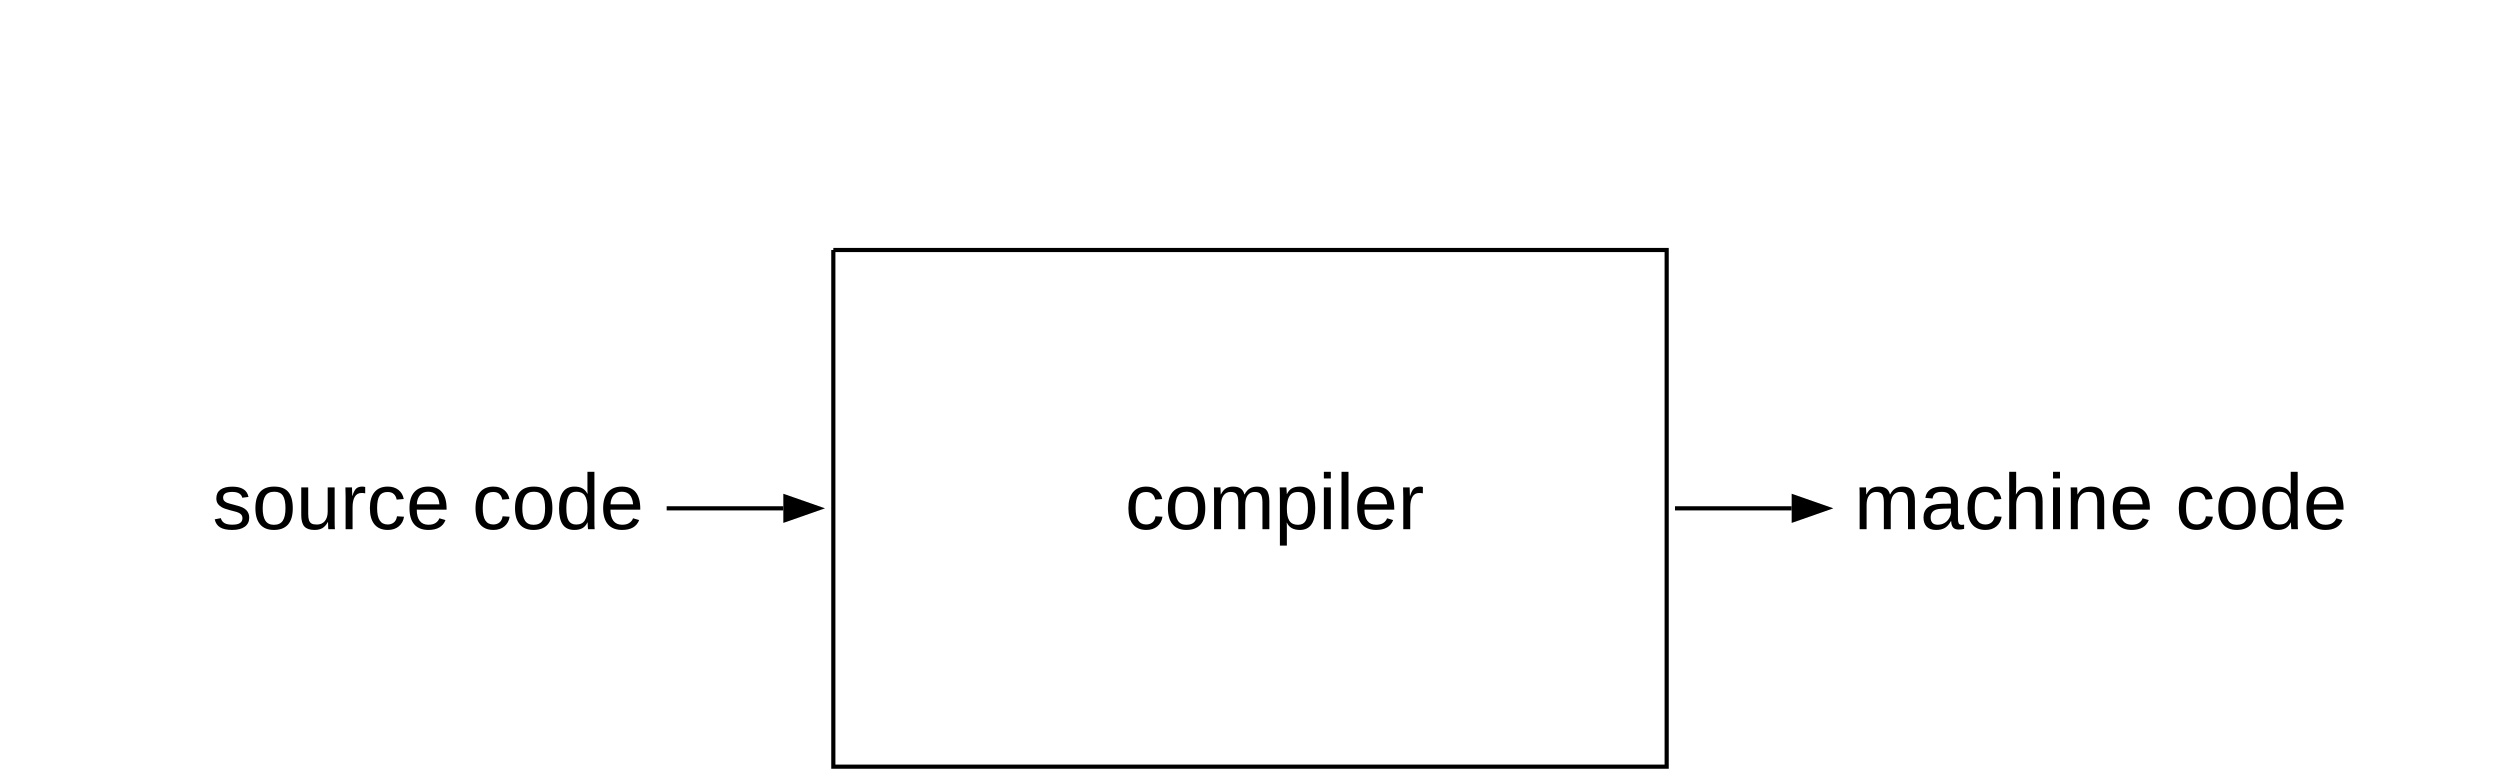
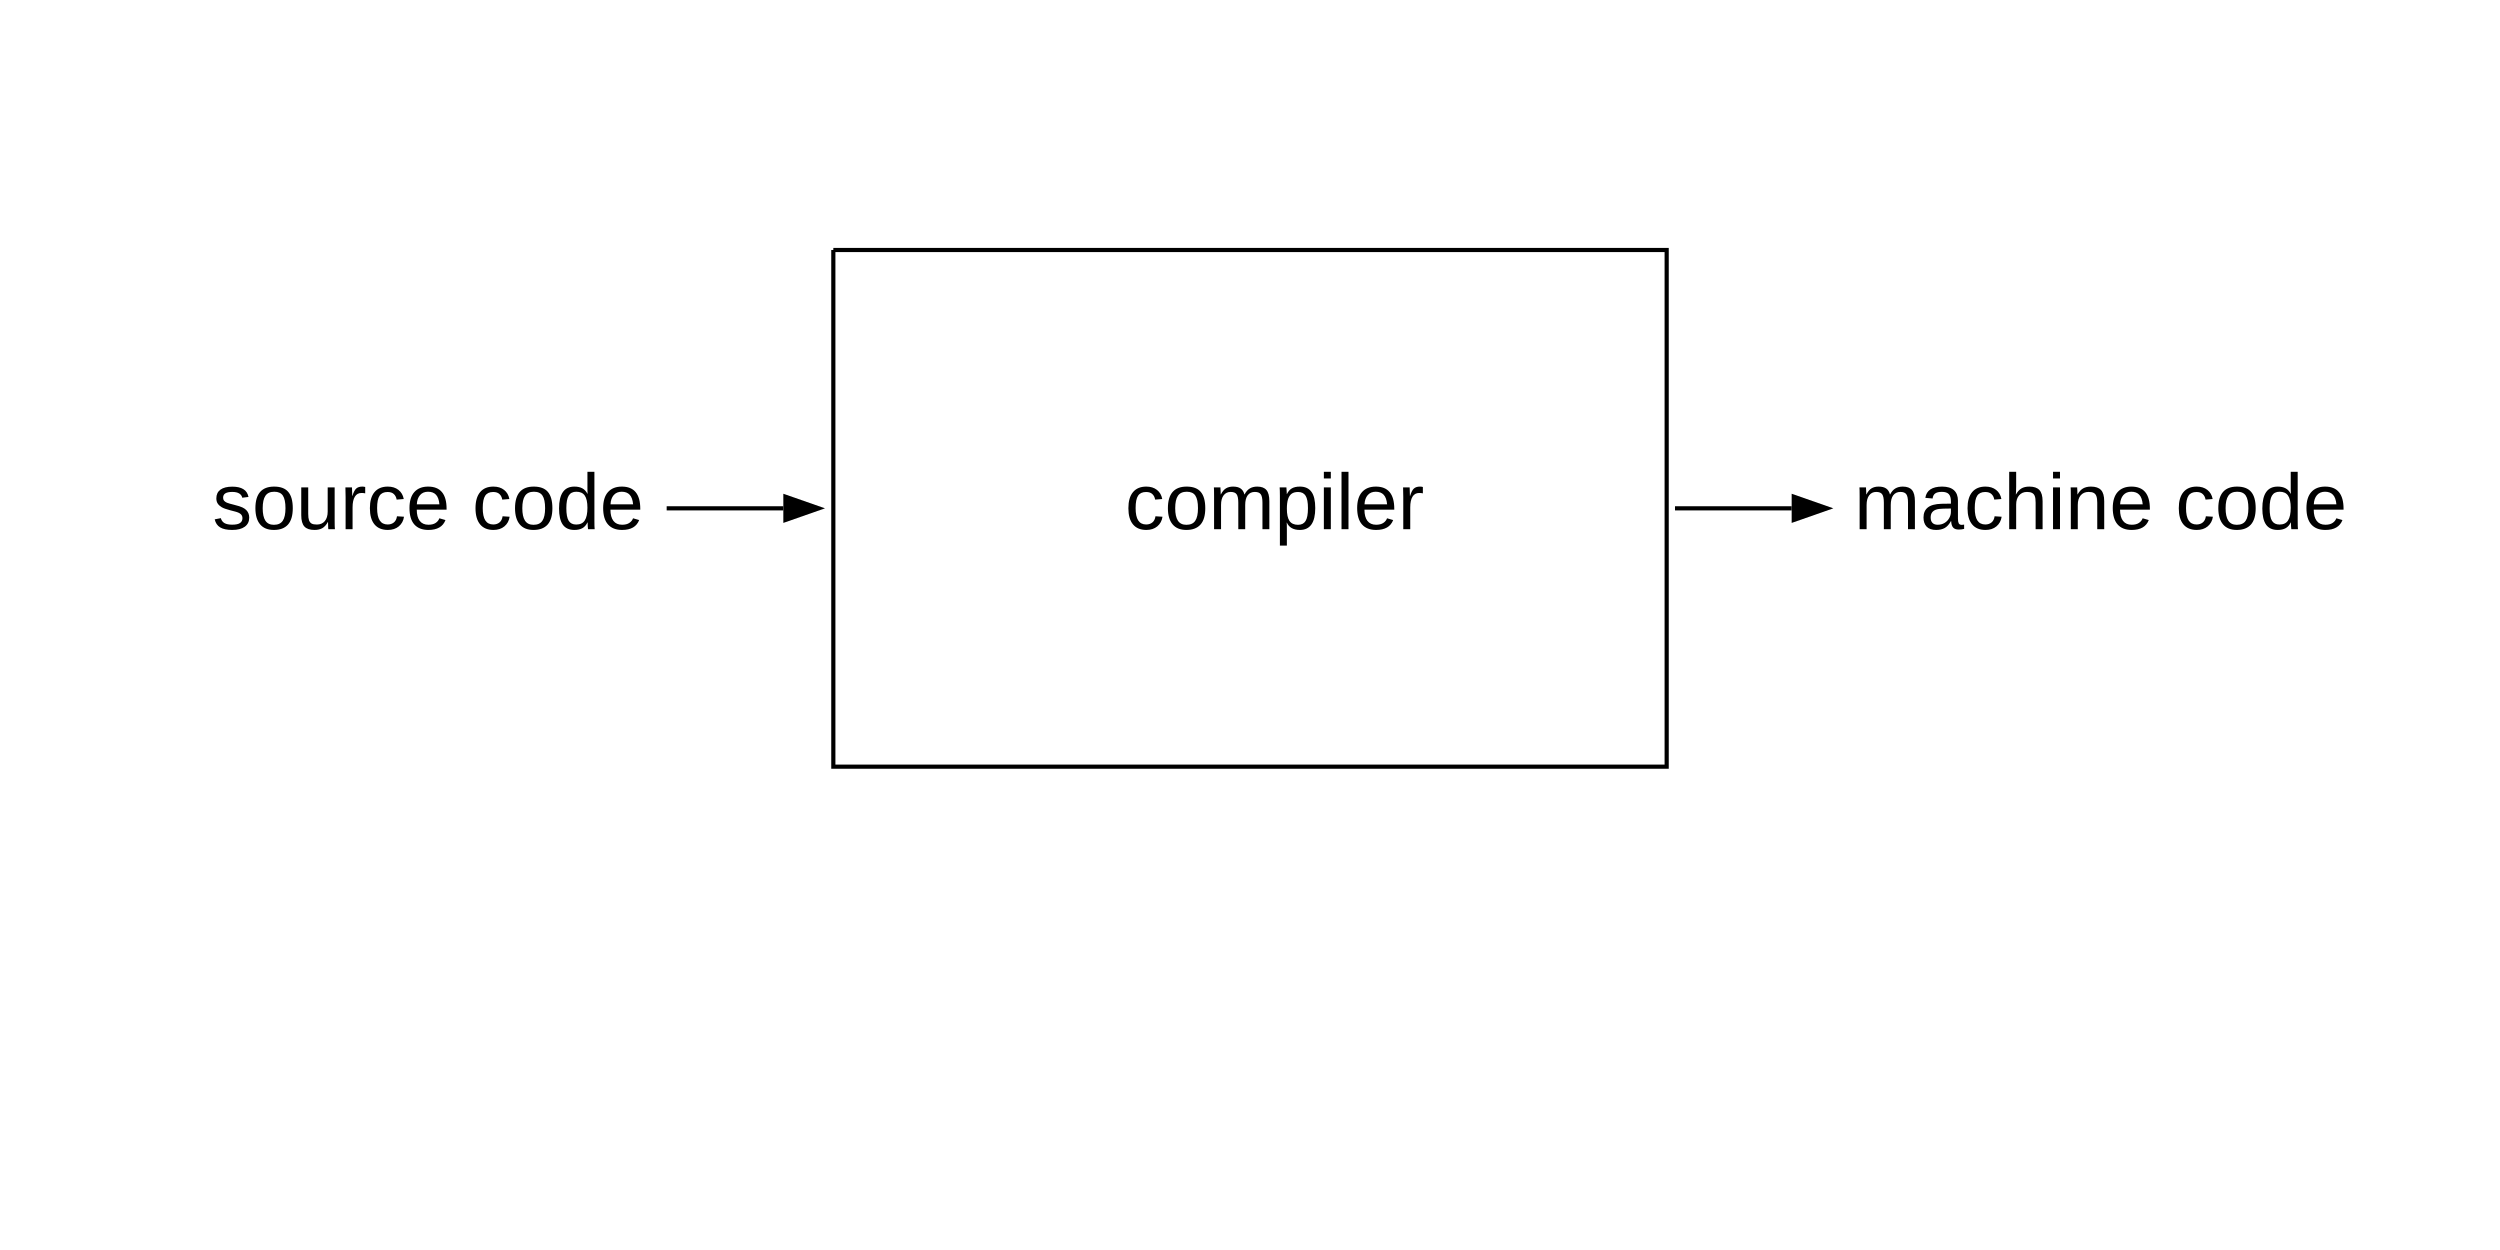
- <svg xmlns="http://www.w3.org/2000/svg" version="1.1" width="600" height="185">
+ <svg xmlns="http://www.w3.org/2000/svg" version="1.1" width="600" height="300">
  <defs>
    <marker id="arrowhead" markerWidth="10" markerHeight="7" refX="0" refY="3.5" orient="auto">
      <polygon points="0 0, 10 3.5, 0 7" />
    </marker>
  </defs>
  <path d="M 200 60 h 200 v 124 h -200 v -124" stroke="#000000" stroke-width="1" fill="none" />
  <path d="M 160 122 H 188" stroke="#000000" stroke-width="1" fill="none" marker-end="url(#arrowhead)" />
  <path d="M 402 122 H 430" stroke="#000000" stroke-width="1" fill="none" marker-end="url(#arrowhead)" />
  <text x="51" y="127" style="font-size:19px;font-family:'Arial'">source code</text>
  <text x="445" y="127" style="font-size:19px;font-family:'Arial'">machine code</text>
  <text x="270" y="127" style="font-size:19px;font-family:'Arial'">compiler</text>
</svg>
